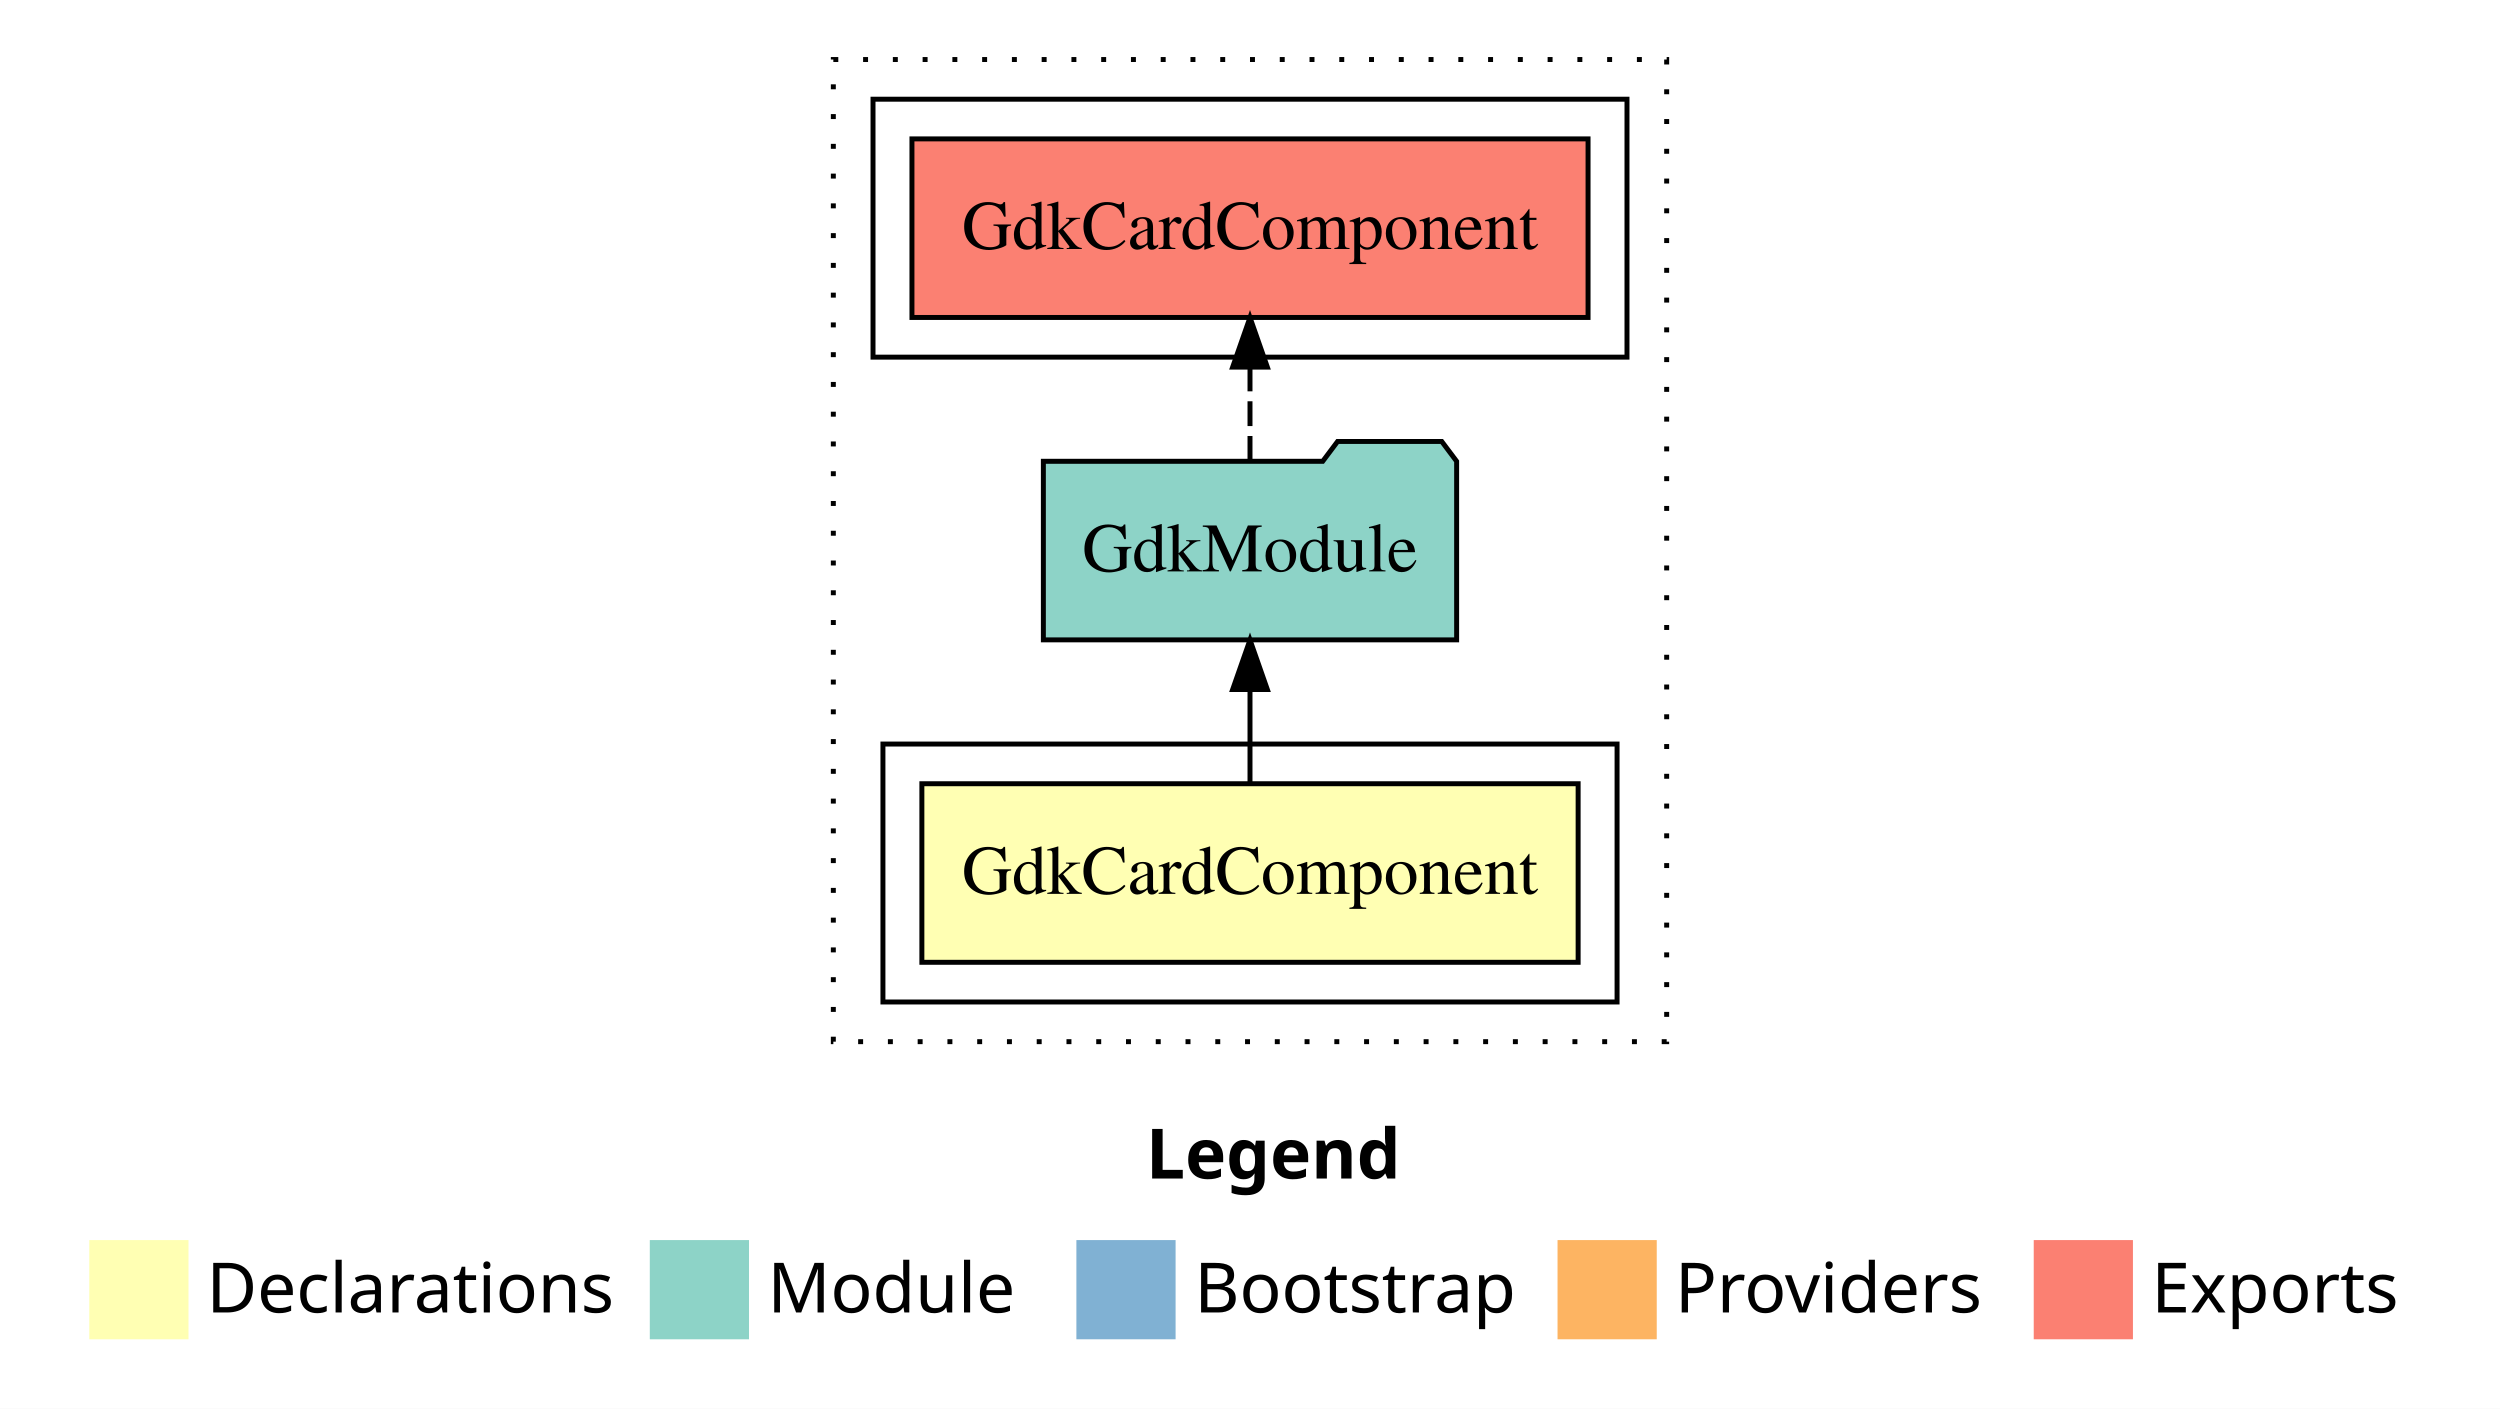
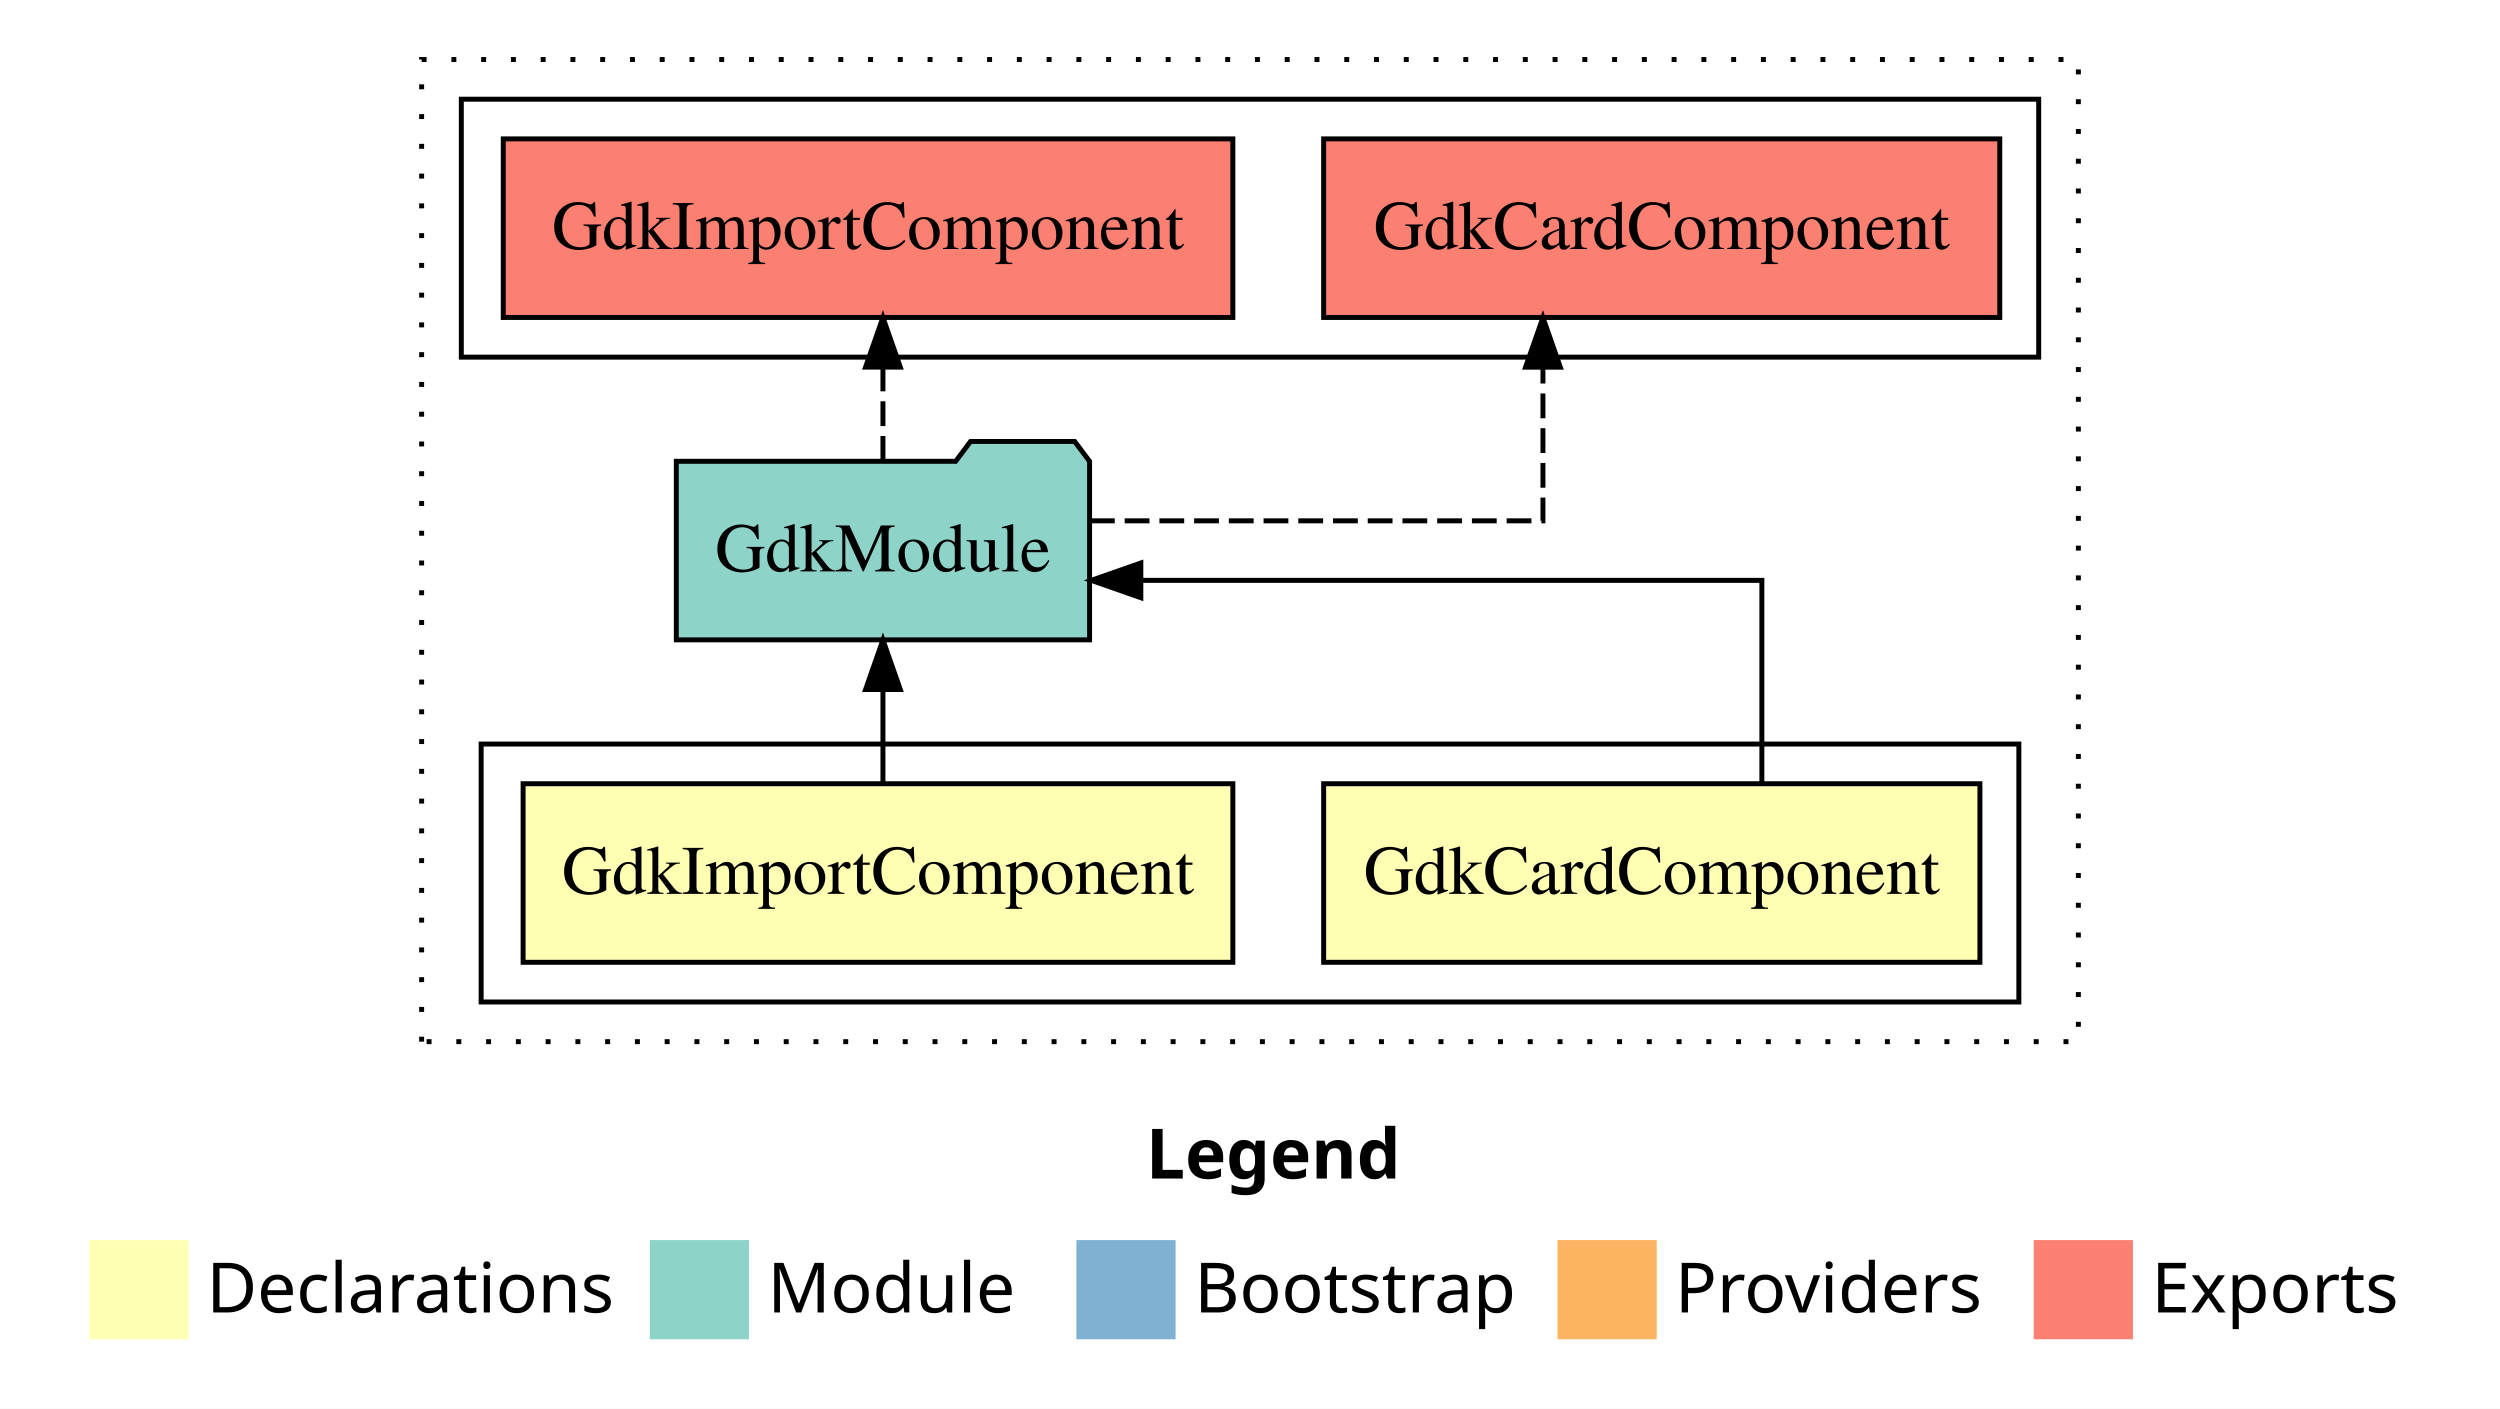
<svg xmlns="http://www.w3.org/2000/svg" width="504pt" height="284pt" viewBox="0.00 0.00 504.00 284.00">
  <g id="graph0" class="graph" transform="scale(1 1) rotate(0) translate(4 280)">
    <polygon fill="#ffffff" stroke="transparent" points="-4,4 -4,-280 500,-280 500,4 -4,4" />
    <text text-anchor="start" x="227.009" y="-42.4" font-family="sans-serif" font-weight="bold" font-size="14.00" fill="#000000">Legend</text>
    <polygon fill="#ffffb3" stroke="transparent" points="14,-10 14,-30 34,-30 34,-10 14,-10" />
    <text text-anchor="start" x="37.629" y="-15.4" font-family="sans-serif" font-size="14.00" fill="#000000">  Declarations</text>
    <polygon fill="#8dd3c7" stroke="transparent" points="127,-10 127,-30 147,-30 147,-10 127,-10" />
    <text text-anchor="start" x="150.725" y="-15.4" font-family="sans-serif" font-size="14.00" fill="#000000">  Module</text>
    <polygon fill="#80b1d3" stroke="transparent" points="213,-10 213,-30 233,-30 233,-10 213,-10" />
    <text text-anchor="start" x="236.781" y="-15.4" font-family="sans-serif" font-size="14.00" fill="#000000">  Bootstrap</text>
    <polygon fill="#fdb462" stroke="transparent" points="310,-10 310,-30 330,-30 330,-10 310,-10" />
    <text text-anchor="start" x="333.673" y="-15.4" font-family="sans-serif" font-size="14.00" fill="#000000">  Providers</text>
    <polygon fill="#fb8072" stroke="transparent" points="406,-10 406,-30 426,-30 426,-10 406,-10" />
    <text text-anchor="start" x="429.726" y="-15.4" font-family="sans-serif" font-size="14.00" fill="#000000">  Exports</text>
    <g id="clust1" class="cluster">
-       <polygon fill="none" stroke="#000000" stroke-dasharray="1,5" points="164,-70 164,-268 332,-268 332,-70 164,-70" />
+       <polygon fill="none" stroke="#000000" stroke-dasharray="1,5" points="81,-70 81,-268 415,-268 415,-70 81,-70" />
    </g>
    <g id="clust2" class="cluster">
-       <polygon fill="none" stroke="#000000" points="174,-78 174,-130 322,-130 322,-78 174,-78" />
+       <polygon fill="none" stroke="#000000" points="93,-78 93,-130 403,-130 403,-78 93,-78" />
    </g>
-     <g id="clust5" class="cluster">
-       <polygon fill="none" stroke="#000000" points="172,-208 172,-260 324,-260 324,-208 172,-208" />
+     <g id="clust6" class="cluster">
+       <polygon fill="none" stroke="#000000" points="89,-208 89,-260 407,-260 407,-208 89,-208" />
    </g>
    <g id="node1" class="node">
-       <polygon fill="#ffffb3" stroke="#000000" points="314.151,-122 181.849,-122 181.849,-86 314.151,-86 314.151,-122" />
-       <text text-anchor="middle" x="248" y="-99.8" font-family="Times,serif" font-size="14.00" fill="#000000">GdkCardComponent</text>
+       <polygon fill="#ffffb3" stroke="#000000" points="395.151,-122 262.849,-122 262.849,-86 395.151,-86 395.151,-122" />
+       <text text-anchor="middle" x="329" y="-99.8" font-family="Times,serif" font-size="14.00" fill="#000000">GdkCardComponent</text>
+     </g>
+     <g id="node3" class="node">
+       <polygon fill="#8dd3c7" stroke="#000000" points="215.657,-187 212.657,-191 191.657,-191 188.657,-187 132.343,-187 132.343,-151 215.657,-151 215.657,-187" />
+       <text text-anchor="middle" x="174" y="-164.8" font-family="Times,serif" font-size="14.00" fill="#000000">GdkModule</text>
+     </g>
+     <g id="edge1" class="edge">
+       <path fill="none" stroke="#000000" d="M351.192,-122.022C351.192,-139.373 351.192,-163 351.192,-163 351.192,-163 225.992,-163 225.992,-163" />
+       <polygon fill="#000000" stroke="#000000" points="225.992,-159.5 215.992,-163 225.992,-166.5 225.992,-159.5" />
    </g>
    <g id="node2" class="node">
-       <polygon fill="#8dd3c7" stroke="#000000" points="289.657,-187 286.657,-191 265.657,-191 262.657,-187 206.343,-187 206.343,-151 289.657,-151 289.657,-187" />
-       <text text-anchor="middle" x="248" y="-164.8" font-family="Times,serif" font-size="14.00" fill="#000000">GdkModule</text>
-     </g>
-     <g id="edge1" class="edge">
-       <path fill="none" stroke="#000000" d="M248,-122.106C248,-122.106 248,-140.991 248,-140.991" />
-       <polygon fill="#000000" stroke="#000000" points="244.5,-140.991 248,-150.991 251.5,-140.991 244.5,-140.991" />
-     </g>
-     <g id="node3" class="node">
-       <polygon fill="#fb8072" stroke="#000000" points="316.151,-252 179.849,-252 179.849,-216 316.151,-216 316.151,-252" />
-       <text text-anchor="middle" x="248" y="-229.8" font-family="Times,serif" font-size="14.00" fill="#000000">GdkCardComponent </text>
+       <polygon fill="#ffffb3" stroke="#000000" points="244.542,-122 101.458,-122 101.458,-86 244.542,-86 244.542,-122" />
+       <text text-anchor="middle" x="173" y="-99.8" font-family="Times,serif" font-size="14.00" fill="#000000">GdkImportComponent</text>
    </g>
    <g id="edge2" class="edge">
-       <path fill="none" stroke="#000000" stroke-dasharray="5,2" d="M248,-187.106C248,-187.106 248,-205.991 248,-205.991" />
-       <polygon fill="#000000" stroke="#000000" points="244.5,-205.991 248,-215.991 251.5,-205.991 244.5,-205.991" />
+       <path fill="none" stroke="#000000" d="M174,-122.106C174,-122.106 174,-140.991 174,-140.991" />
+       <polygon fill="#000000" stroke="#000000" points="170.5,-140.991 174,-150.991 177.5,-140.991 170.5,-140.991" />
+     </g>
+     <g id="node4" class="node">
+       <polygon fill="#fb8072" stroke="#000000" points="399.151,-252 262.849,-252 262.849,-216 399.151,-216 399.151,-252" />
+       <text text-anchor="middle" x="331" y="-229.8" font-family="Times,serif" font-size="14.00" fill="#000000">GdkCardComponent </text>
+     </g>
+     <g id="edge3" class="edge">
+       <path fill="none" stroke="#000000" stroke-dasharray="5,2" d="M215.735,-175C254.757,-175 307.058,-175 307.058,-175 307.058,-175 307.058,-205.977 307.058,-205.977" />
+       <polygon fill="#000000" stroke="#000000" points="303.558,-205.977 307.058,-215.977 310.558,-205.977 303.558,-205.977" />
+     </g>
+     <g id="node5" class="node">
+       <polygon fill="#fb8072" stroke="#000000" points="244.541,-252 97.459,-252 97.459,-216 244.541,-216 244.541,-252" />
+       <text text-anchor="middle" x="171" y="-229.8" font-family="Times,serif" font-size="14.00" fill="#000000">GdkImportComponent </text>
+     </g>
+     <g id="edge4" class="edge">
+       <path fill="none" stroke="#000000" stroke-dasharray="5,2" d="M174,-187.106C174,-187.106 174,-205.991 174,-205.991" />
+       <polygon fill="#000000" stroke="#000000" points="170.5,-205.991 174,-215.991 177.5,-205.991 170.5,-205.991" />
    </g>
  </g>
</svg>
